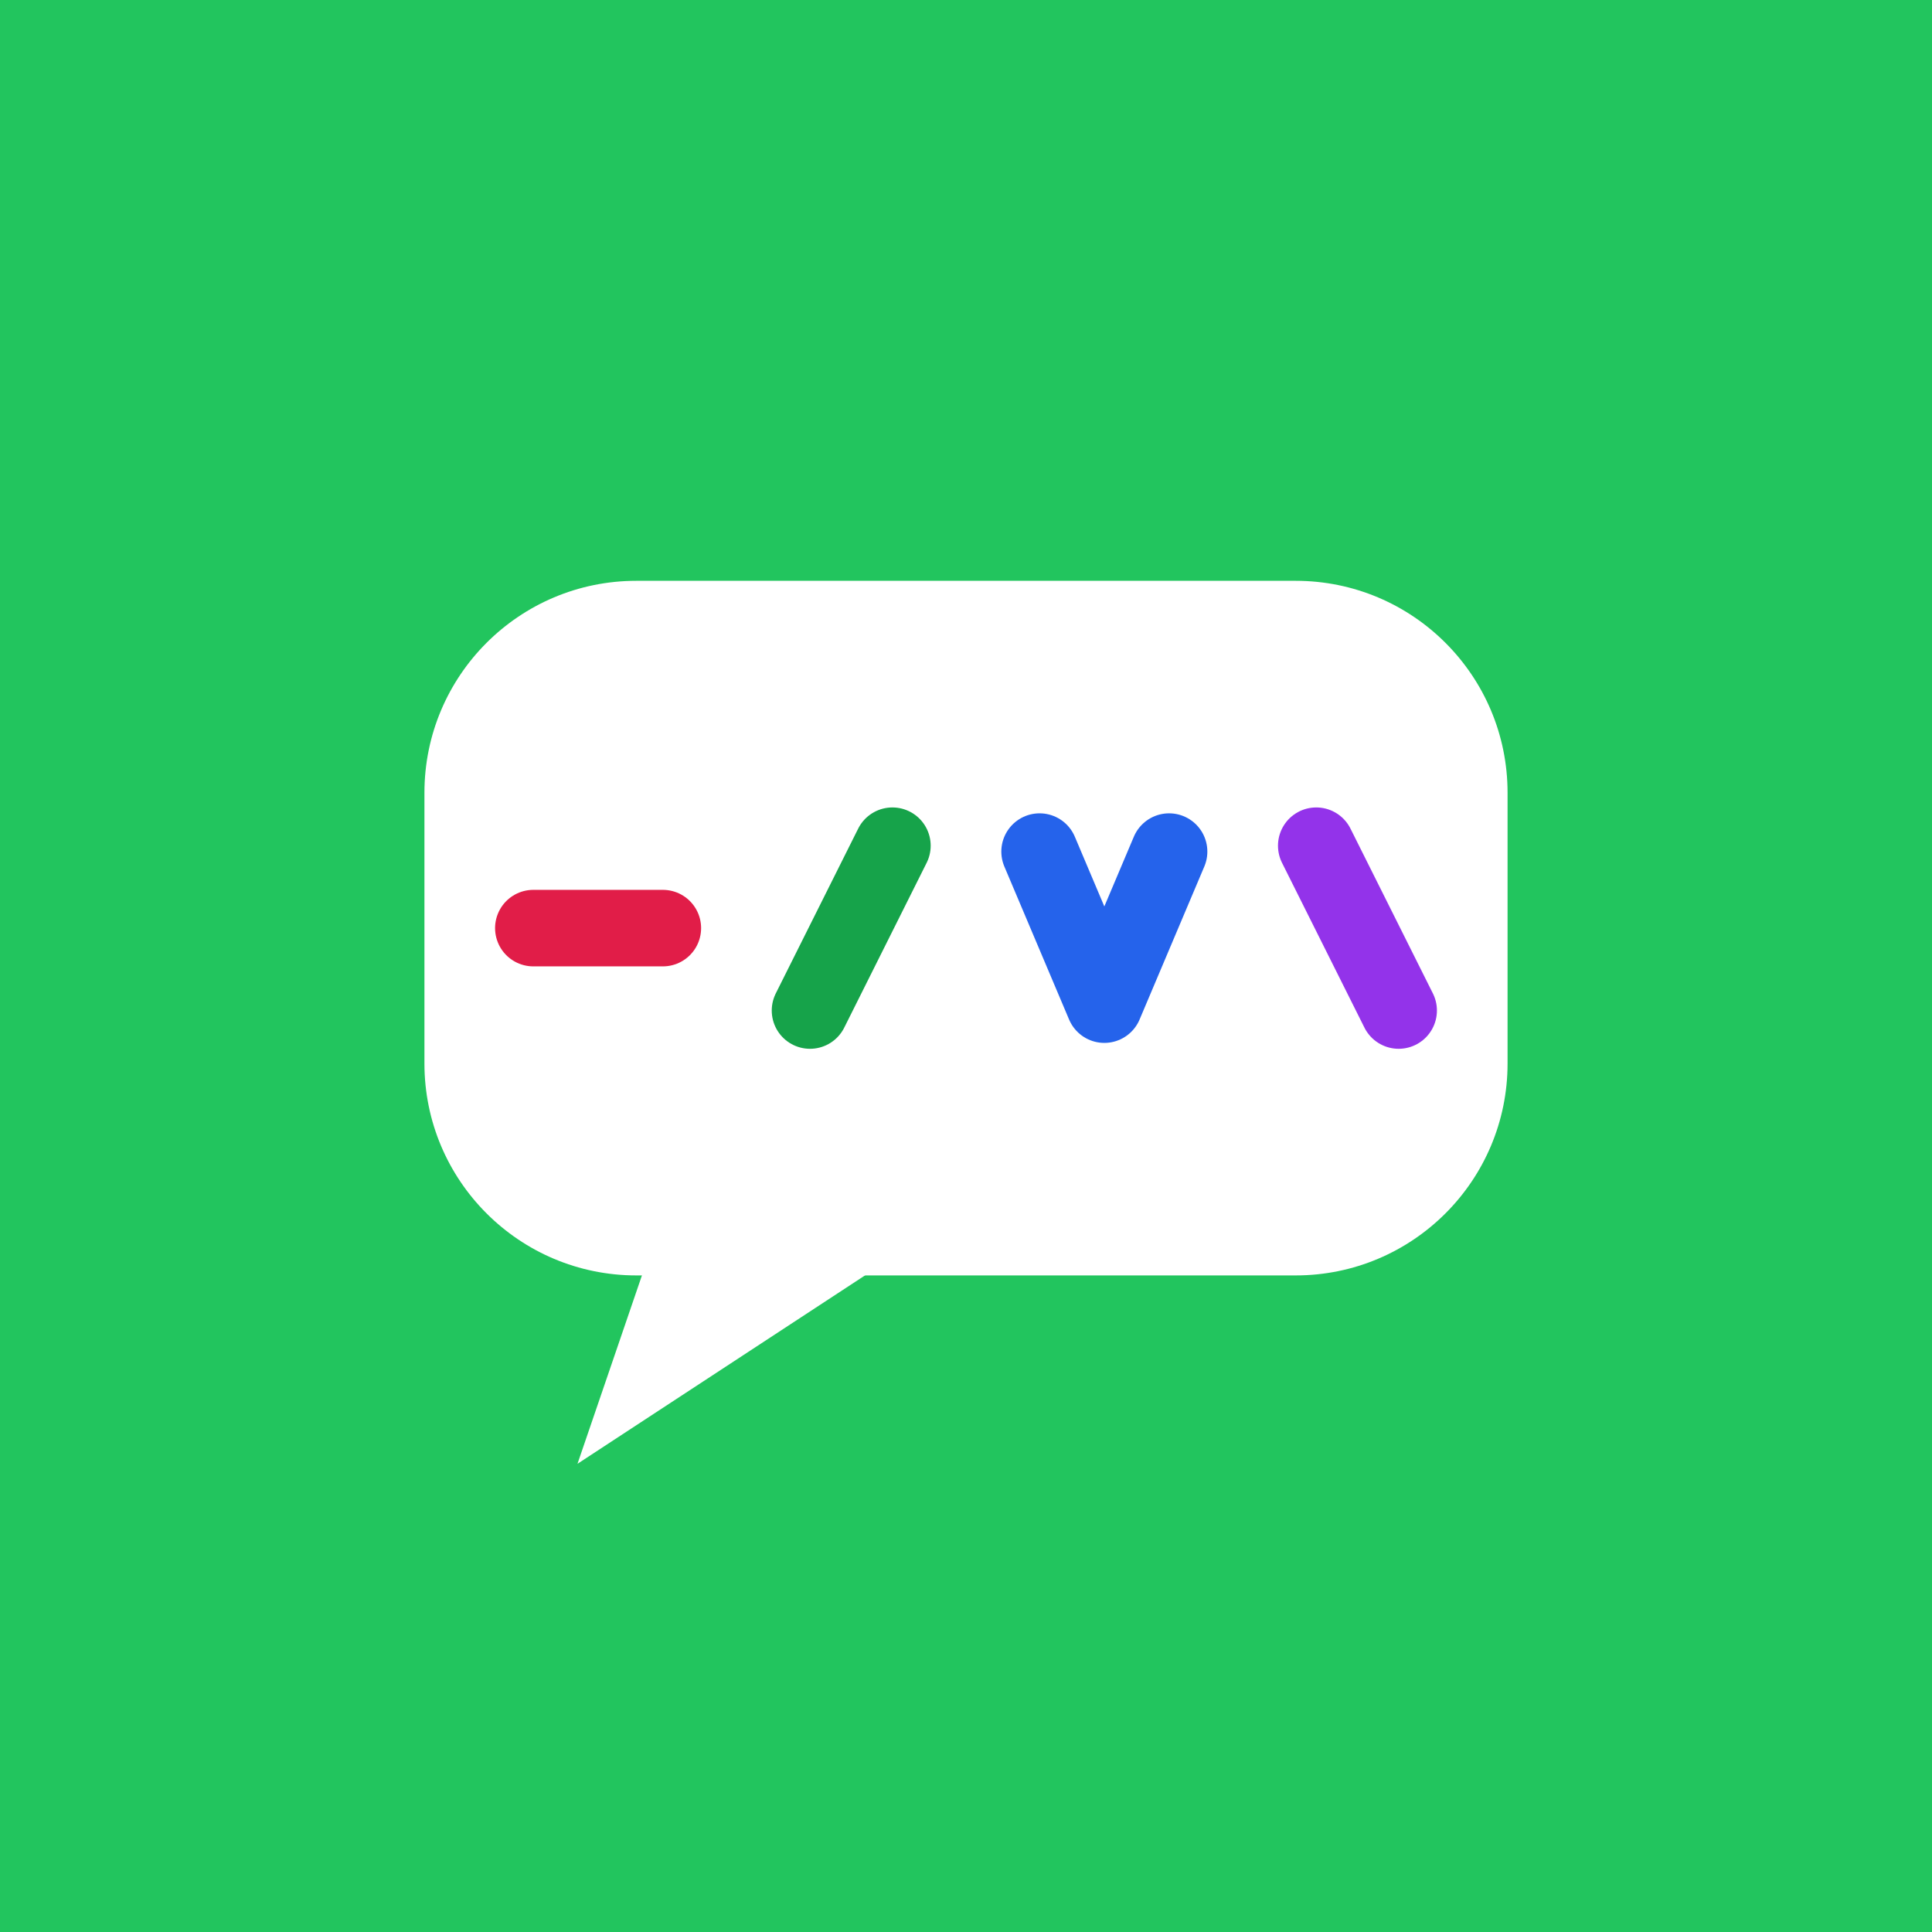
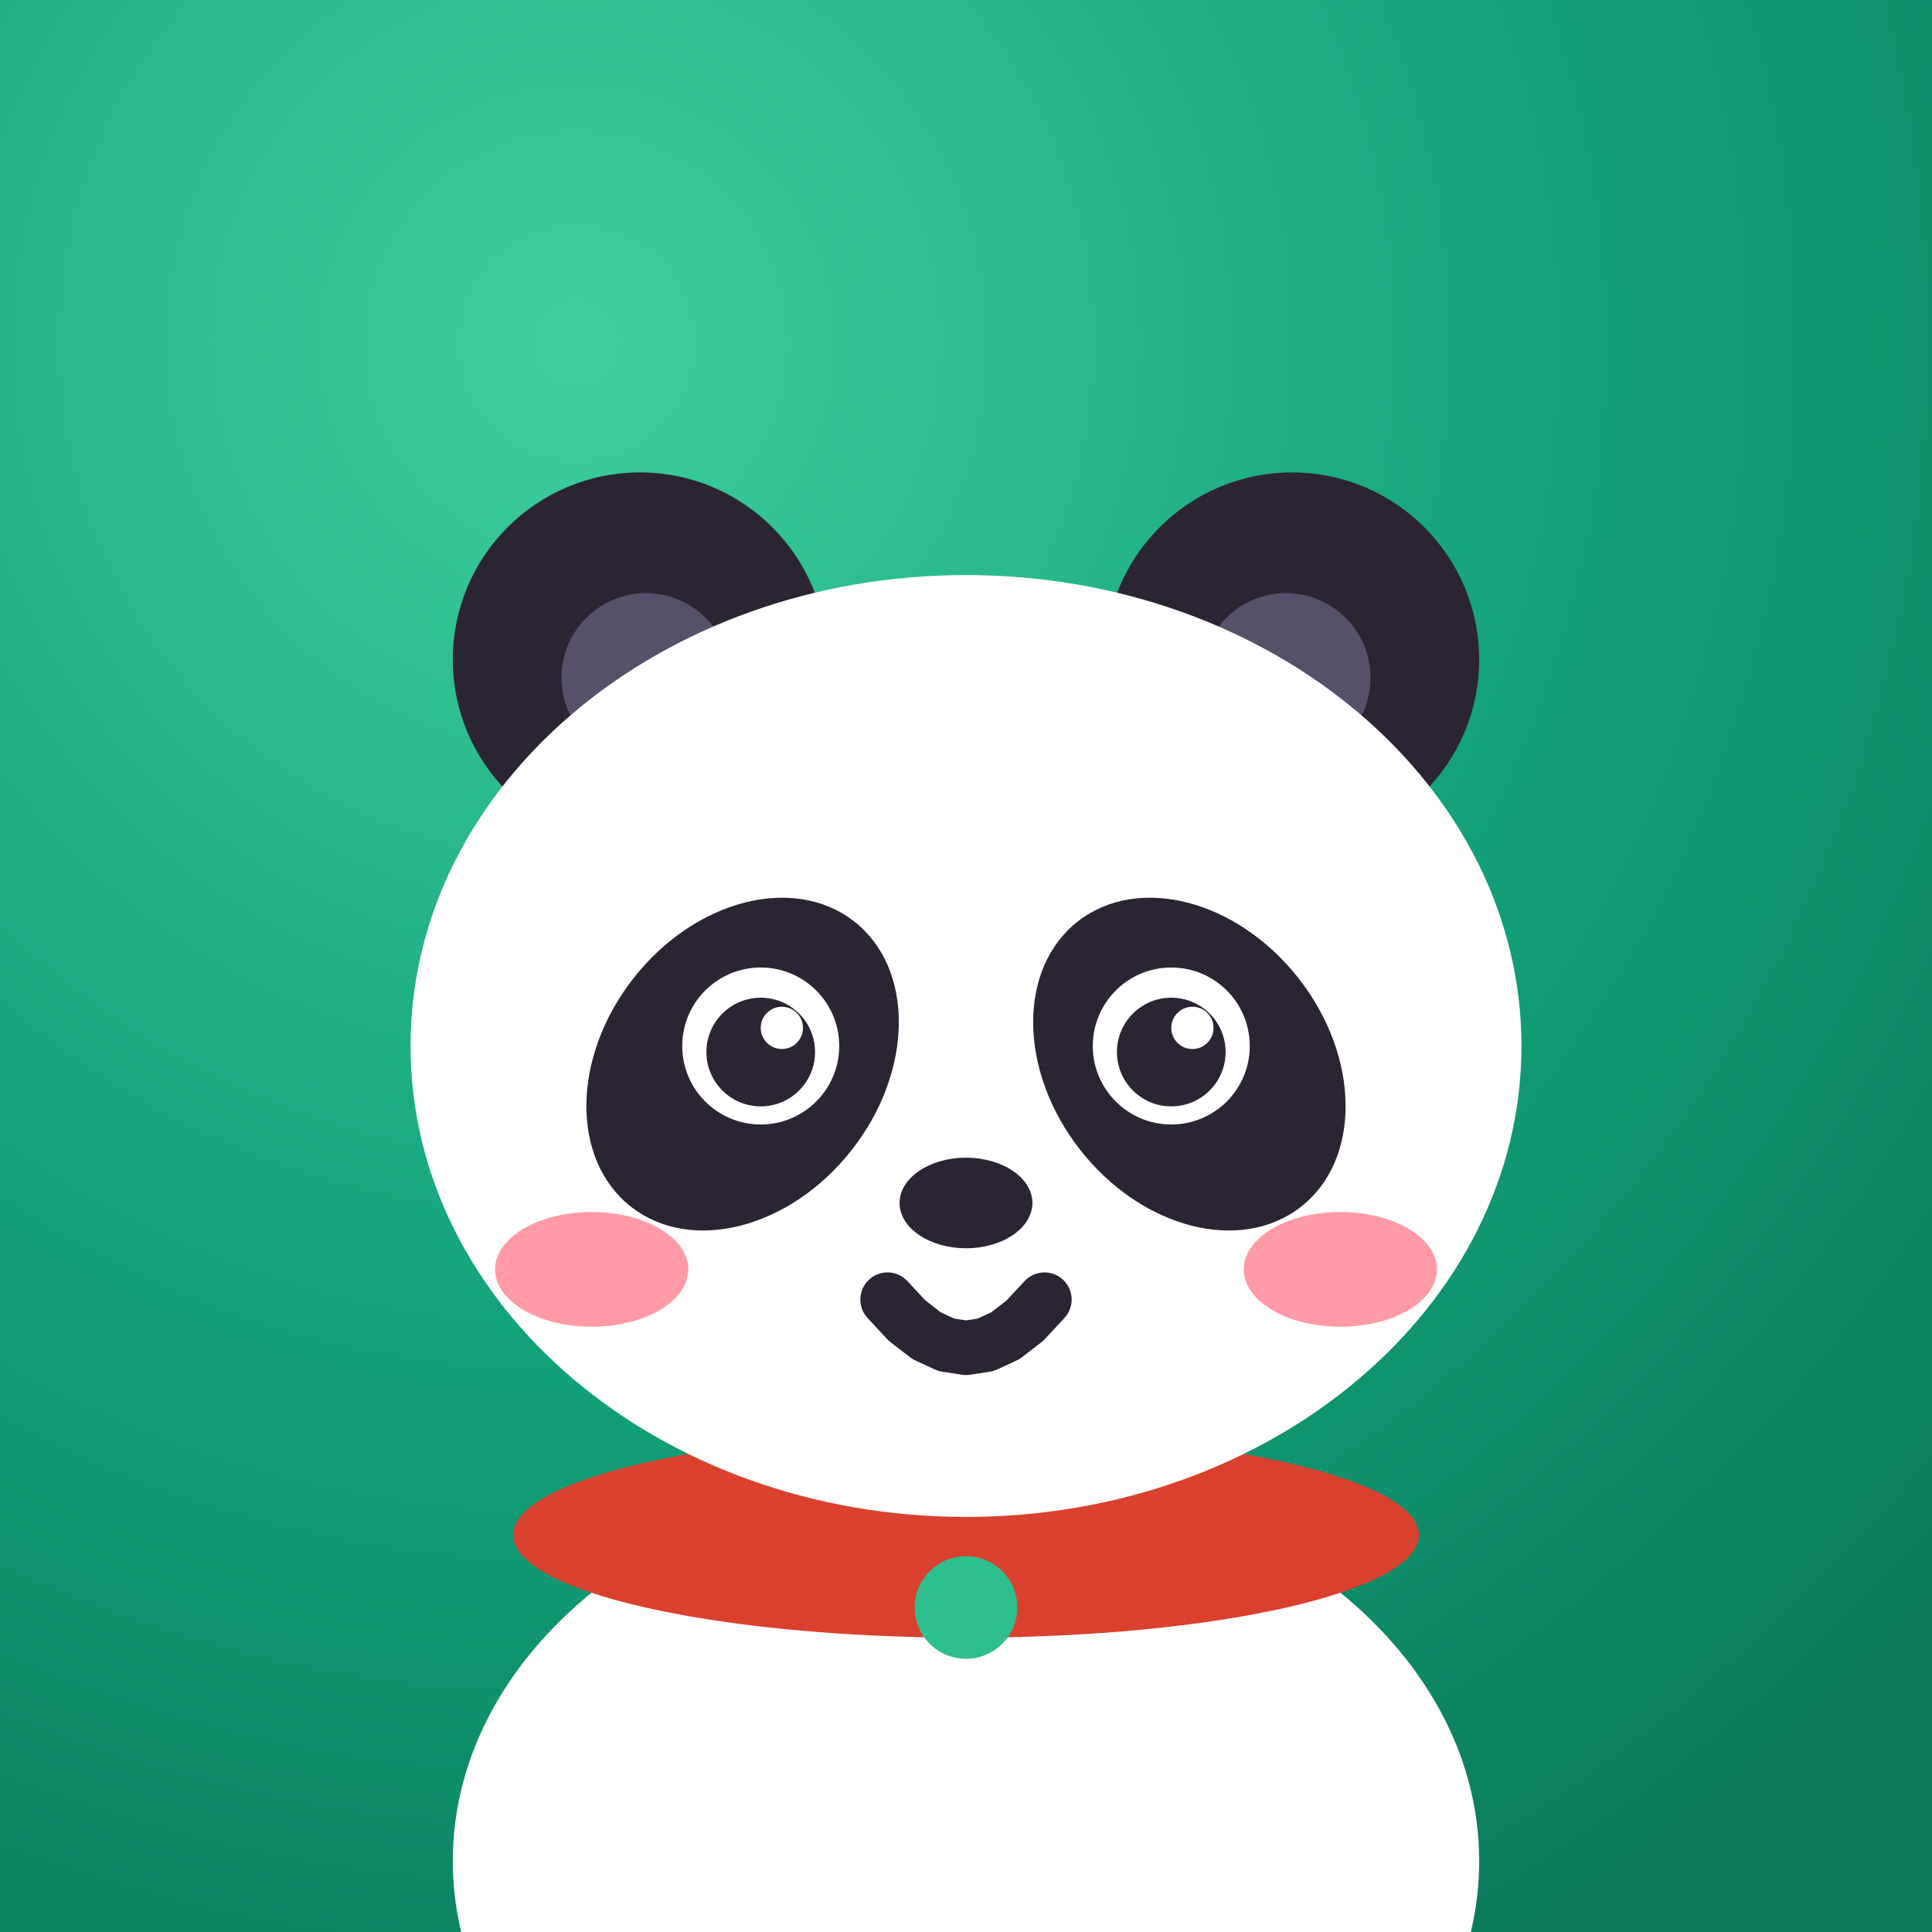
<svg xmlns="http://www.w3.org/2000/svg" viewBox="0 0 512 512">
-   <rect width="512" height="512" fill="#22c55e" />
-   <g transform="translate(56.32 60.32) scale(0.78)">
-     <rect x="72" y="120" width="368" height="236" rx="72" fill="#ffffff" />
-     <polygon points="150,344 240,344 124,420" fill="#ffffff" />
-     <polyline points="109,238 153,238" fill="none" stroke="#e11d48" stroke-width="26" stroke-linecap="round" stroke-linejoin="round" />
-     <polyline points="203,266 231,210" fill="none" stroke="#16a34a" stroke-width="26" stroke-linecap="round" stroke-linejoin="round" />
-     <polyline points="281,212 303,264 325,212" fill="none" stroke="#2563eb" stroke-width="26" stroke-linecap="round" stroke-linejoin="round" />
-     <polyline points="375,210 403,266" fill="none" stroke="#9333ea" stroke-width="26" stroke-linecap="round" stroke-linejoin="round" />
+   <defs>
+     <radialGradient id="g" cx="30%" cy="18%" r="95%">
+       <stop offset="0" stop-color="#3fcf9f" />
+       <stop offset=".55" stop-color="#12a179" />
+       <stop offset="1" stop-color="#0a7a5a" />
+     </radialGradient>
+   </defs>
+   <rect width="512" height="512" fill="url(#g)" />
+   <g>
+     <g transform="translate(51.2 61.2) scale(0.8)">
+       <ellipse cx="256" cy="540" rx="170" ry="130" fill="#ffffff" />
+       <ellipse cx="256" cy="432" rx="150" ry="34" fill="#d9412e" />
+       <circle cx="256" cy="456" r="17" fill="#2fbf8f" />
+       <circle cx="148" cy="142" r="62" fill="#2b2533" />
+       <circle cx="150" cy="148" r="28" fill="#57506a" />
+       <circle cx="364" cy="142" r="62" fill="#2b2533" />
+       <circle cx="362" cy="148" r="28" fill="#57506a" />
+       <ellipse cx="256" cy="270" rx="184" ry="156" fill="#ffffff" />
+       <ellipse cx="182" cy="276" rx="46" ry="60" transform="rotate(38 182 276)" fill="#2b2533" />
+       <ellipse cx="330" cy="276" rx="46" ry="60" transform="rotate(-38 330 276)" fill="#2b2533" />
+       <ellipse cx="132" cy="344" rx="32" ry="19" fill="#ff9aa6" />
+       <ellipse cx="380" cy="344" rx="32" ry="19" fill="#ff9aa6" />
+       <circle cx="188" cy="270" r="26" fill="#ffffff" />
+       <circle cx="188" cy="272" r="18" fill="#2b2533" />
+       <circle cx="195" cy="264" r="7" fill="#ffffff" />
+       <circle cx="324" cy="270" r="26" fill="#ffffff" />
+       <circle cx="324" cy="272" r="18" fill="#2b2533" />
+       <circle cx="331" cy="264" r="7" fill="#ffffff" />
+       <ellipse cx="256" cy="322" rx="22" ry="15" fill="#2b2533" />
+       <polyline points="230,354 236.5,361 243,366 249.5,369 256,370 262.5,369 269,366 275.5,361 282,354" fill="none" stroke="#2b2533" stroke-width="18" stroke-linecap="round" stroke-linejoin="round" />
+     </g>
  </g>
</svg>
